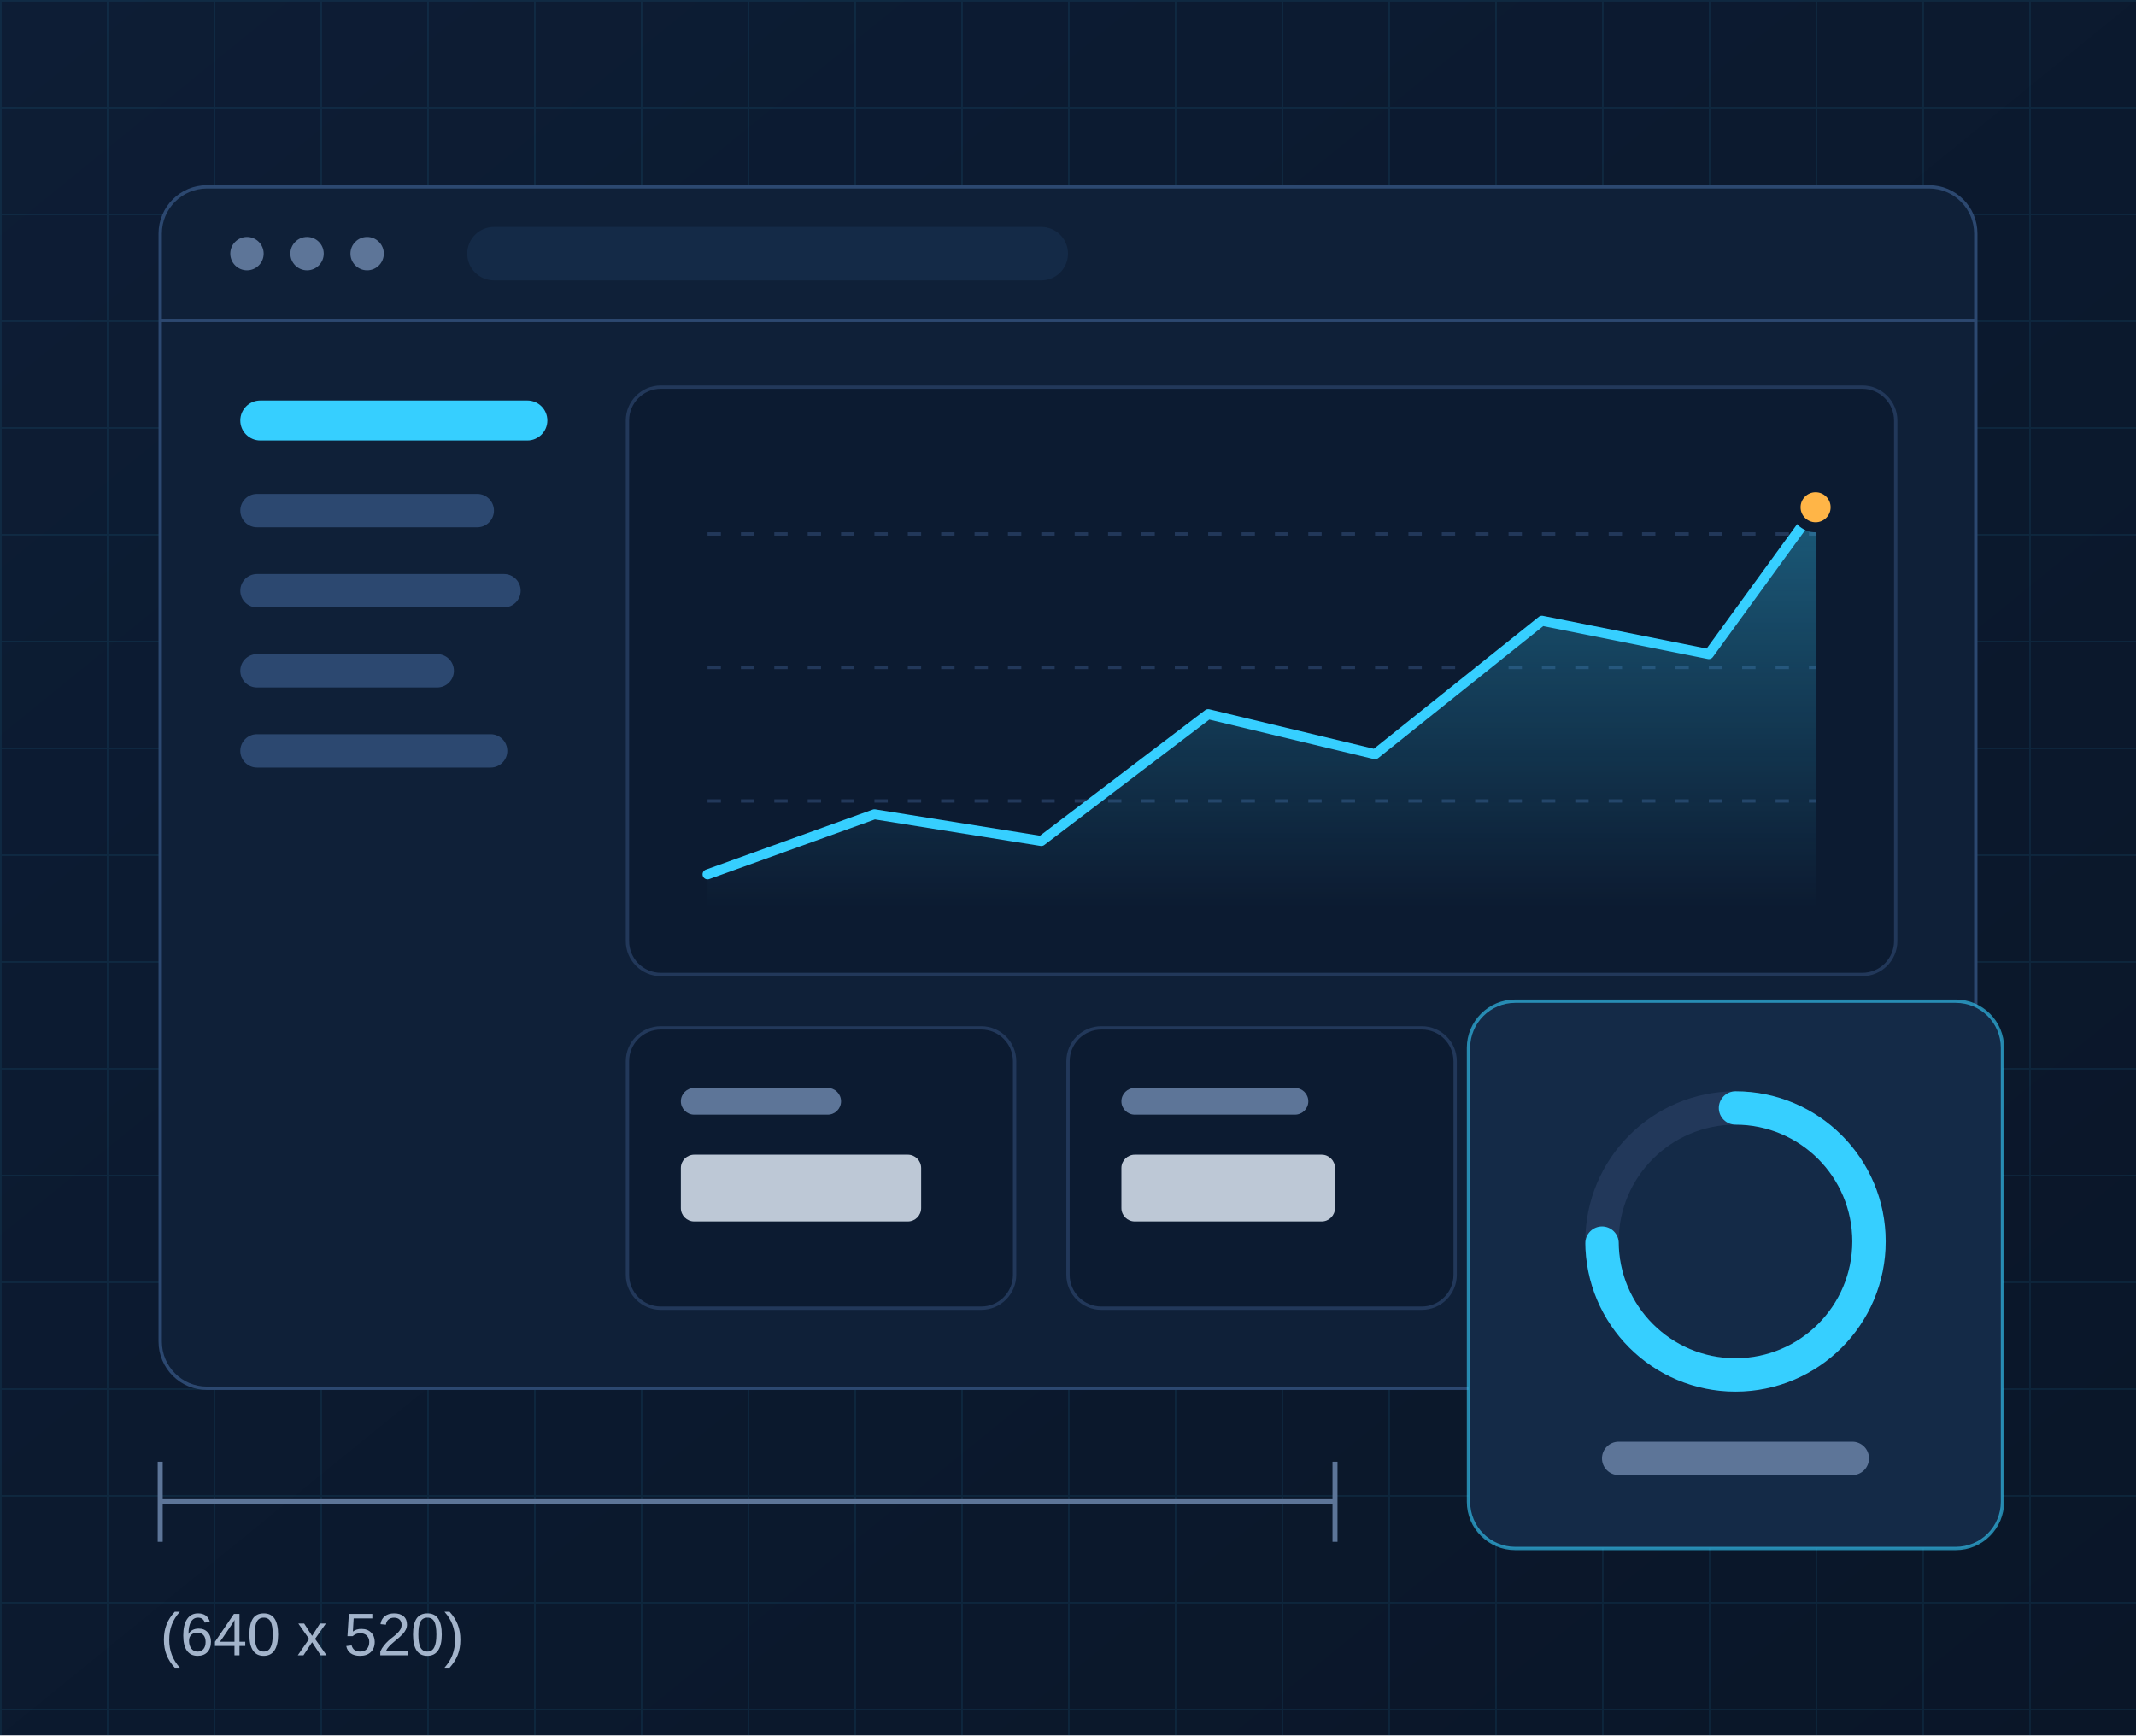
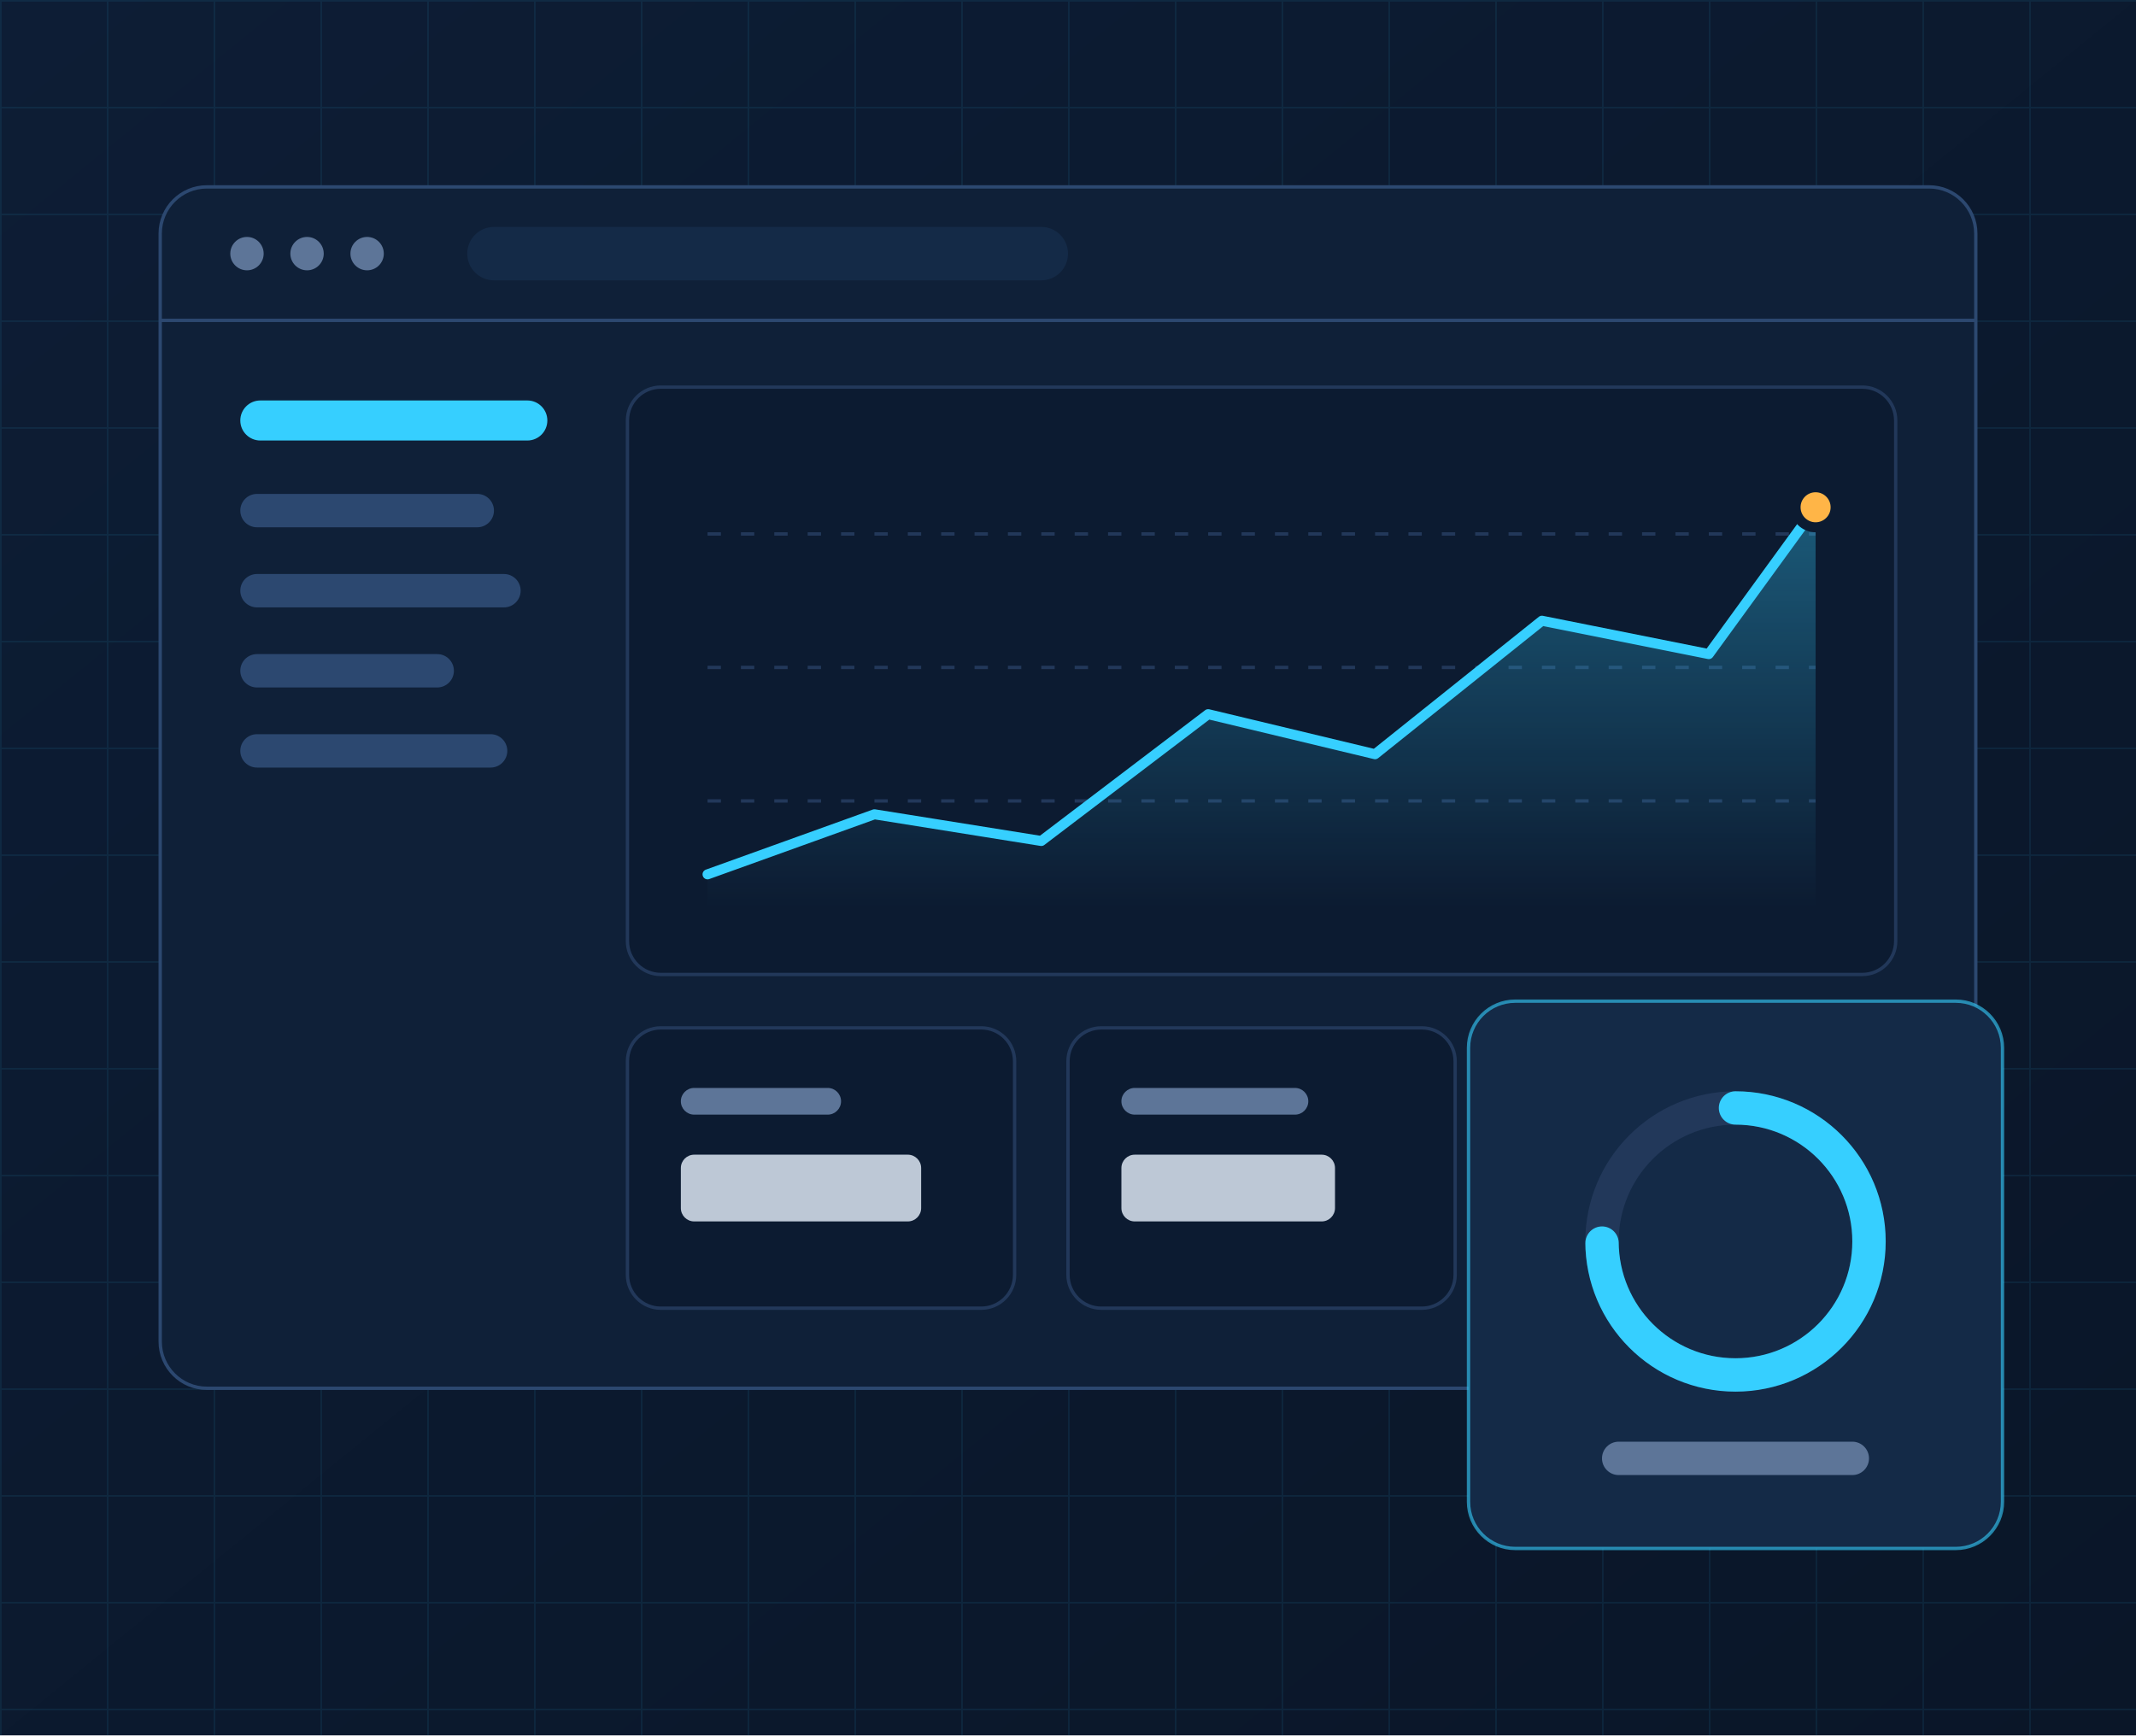
- <svg xmlns="http://www.w3.org/2000/svg" viewBox="0 0 640 520" width="640" height="520">
+ <svg xmlns="http://www.w3.org/2000/svg" viewBox="0 0 640 520">
  <defs>
    <linearGradient id="bg" x1="0" y1="0" x2="1" y2="1">
      <stop offset="0" stop-color="#0d1d35" />
      <stop offset="1" stop-color="#0a1628" />
    </linearGradient>
    <linearGradient id="area" x1="0" y1="0" x2="0" y2="1">
      <stop offset="0" stop-color="#36cfff" stop-opacity="0.35" />
      <stop offset="1" stop-color="#36cfff" stop-opacity="0" />
    </linearGradient>
    <pattern id="grid" width="32" height="32" patternUnits="userSpaceOnUse">
      <path d="M32 0H0V32" fill="none" stroke="#36cfff" stroke-opacity="0.08" />
    </pattern>
  </defs>
  <rect width="640" height="520" fill="url(#bg)" />
  <rect width="640" height="520" fill="url(#grid)" />
  <rect x="48" y="56" width="544" height="360" rx="14" fill="#0f2038" stroke="#2c4870" />
  <path d="M48 96H592" stroke="#2c4870" />
  <circle cx="74" cy="76" r="5" fill="#5d7598" />
  <circle cx="92" cy="76" r="5" fill="#5d7598" />
  <circle cx="110" cy="76" r="5" fill="#5d7598" />
  <rect x="140" y="68" width="180" height="16" rx="8" fill="#142a47" />
  <rect x="72" y="120" width="92" height="12" rx="6" fill="#36cfff" />
  <rect x="72" y="148" width="76" height="10" rx="5" fill="#2c4870" />
  <rect x="72" y="172" width="84" height="10" rx="5" fill="#2c4870" />
  <rect x="72" y="196" width="64" height="10" rx="5" fill="#2c4870" />
  <rect x="72" y="220" width="80" height="10" rx="5" fill="#2c4870" />
  <rect x="188" y="116" width="380" height="176" rx="10" fill="#0c1b31" stroke="#22385a" />
  <path d="M212 160H544M212 200H544M212 240H544" stroke="#22385a" stroke-dasharray="4 6" />
  <path d="M212 262 262 244 312 252 362 214 412 226 462 186 512 196 544 152V272H212Z" fill="url(#area)" />
  <path d="M212 262 262 244 312 252 362 214 412 226 462 186 512 196 544 152" fill="none" stroke="#36cfff" stroke-width="3" stroke-linecap="round" stroke-linejoin="round" />
  <circle cx="544" cy="152" r="6" fill="#ffb547" stroke="#0c1b31" stroke-width="3" />
  <rect x="188" y="308" width="116" height="84" rx="10" fill="#0c1b31" stroke="#22385a" />
  <rect x="320" y="308" width="116" height="84" rx="10" fill="#0c1b31" stroke="#22385a" />
  <rect x="204" y="326" width="48" height="8" rx="4" fill="#5d7598" />
  <rect x="204" y="346" width="72" height="20" rx="4" fill="#dce6f3" fill-opacity="0.85" />
  <rect x="336" y="326" width="56" height="8" rx="4" fill="#5d7598" />
  <rect x="336" y="346" width="64" height="20" rx="4" fill="#dce6f3" fill-opacity="0.85" />
  <rect x="440" y="300" width="160" height="164" rx="14" fill="#142a47" stroke="#36cfff" stroke-opacity="0.6" />
  <circle cx="520" cy="372" r="40" fill="none" stroke="#22385a" stroke-width="10" />
  <circle cx="520" cy="372" r="40" fill="none" stroke="#36cfff" stroke-width="10" stroke-linecap="round" stroke-dasharray="188 252" transform="rotate(-90 520 372)" />
  <rect x="480" y="432" width="80" height="10" rx="5" fill="#5d7598" />
-   <path d="M48 438V462M400 438V462M48 450H400" fill="none" stroke="#5d7598" stroke-width="1.5" />
-   <text x="48" y="496" fill="#a3b4cb" font-family="Arial, Helvetica, sans-serif" font-size="18">(640 x 520)</text>
</svg>
